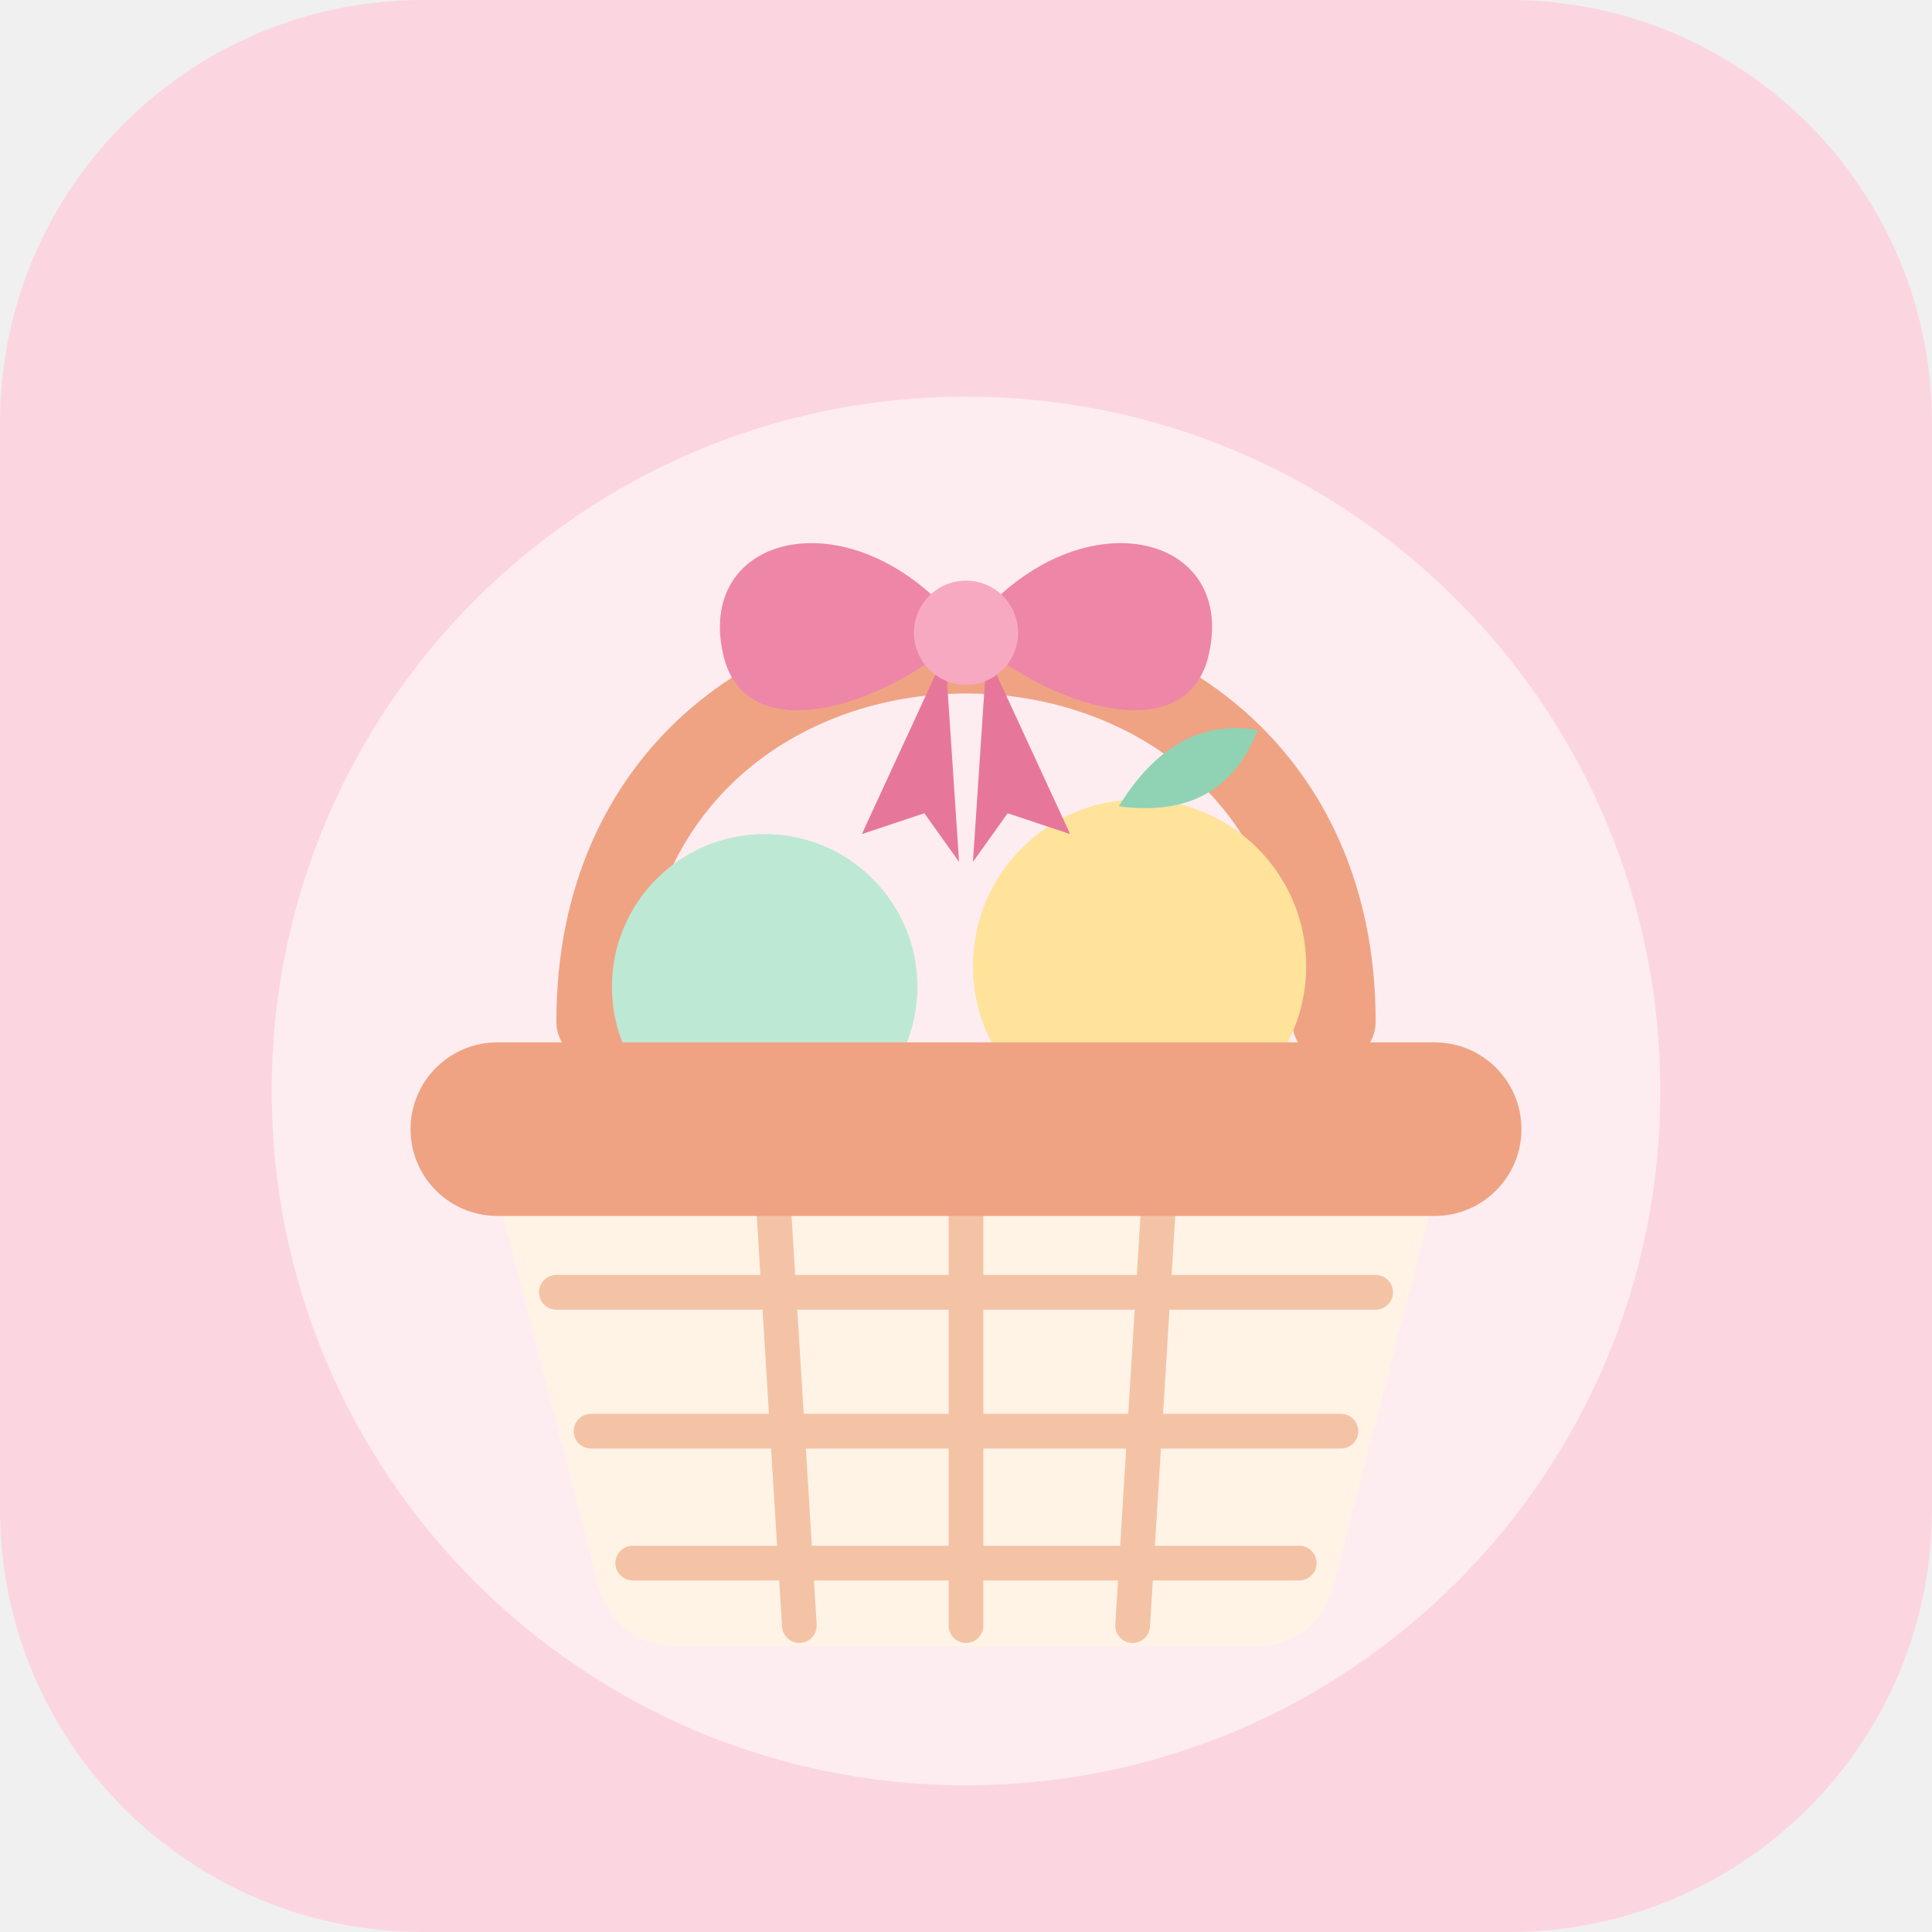
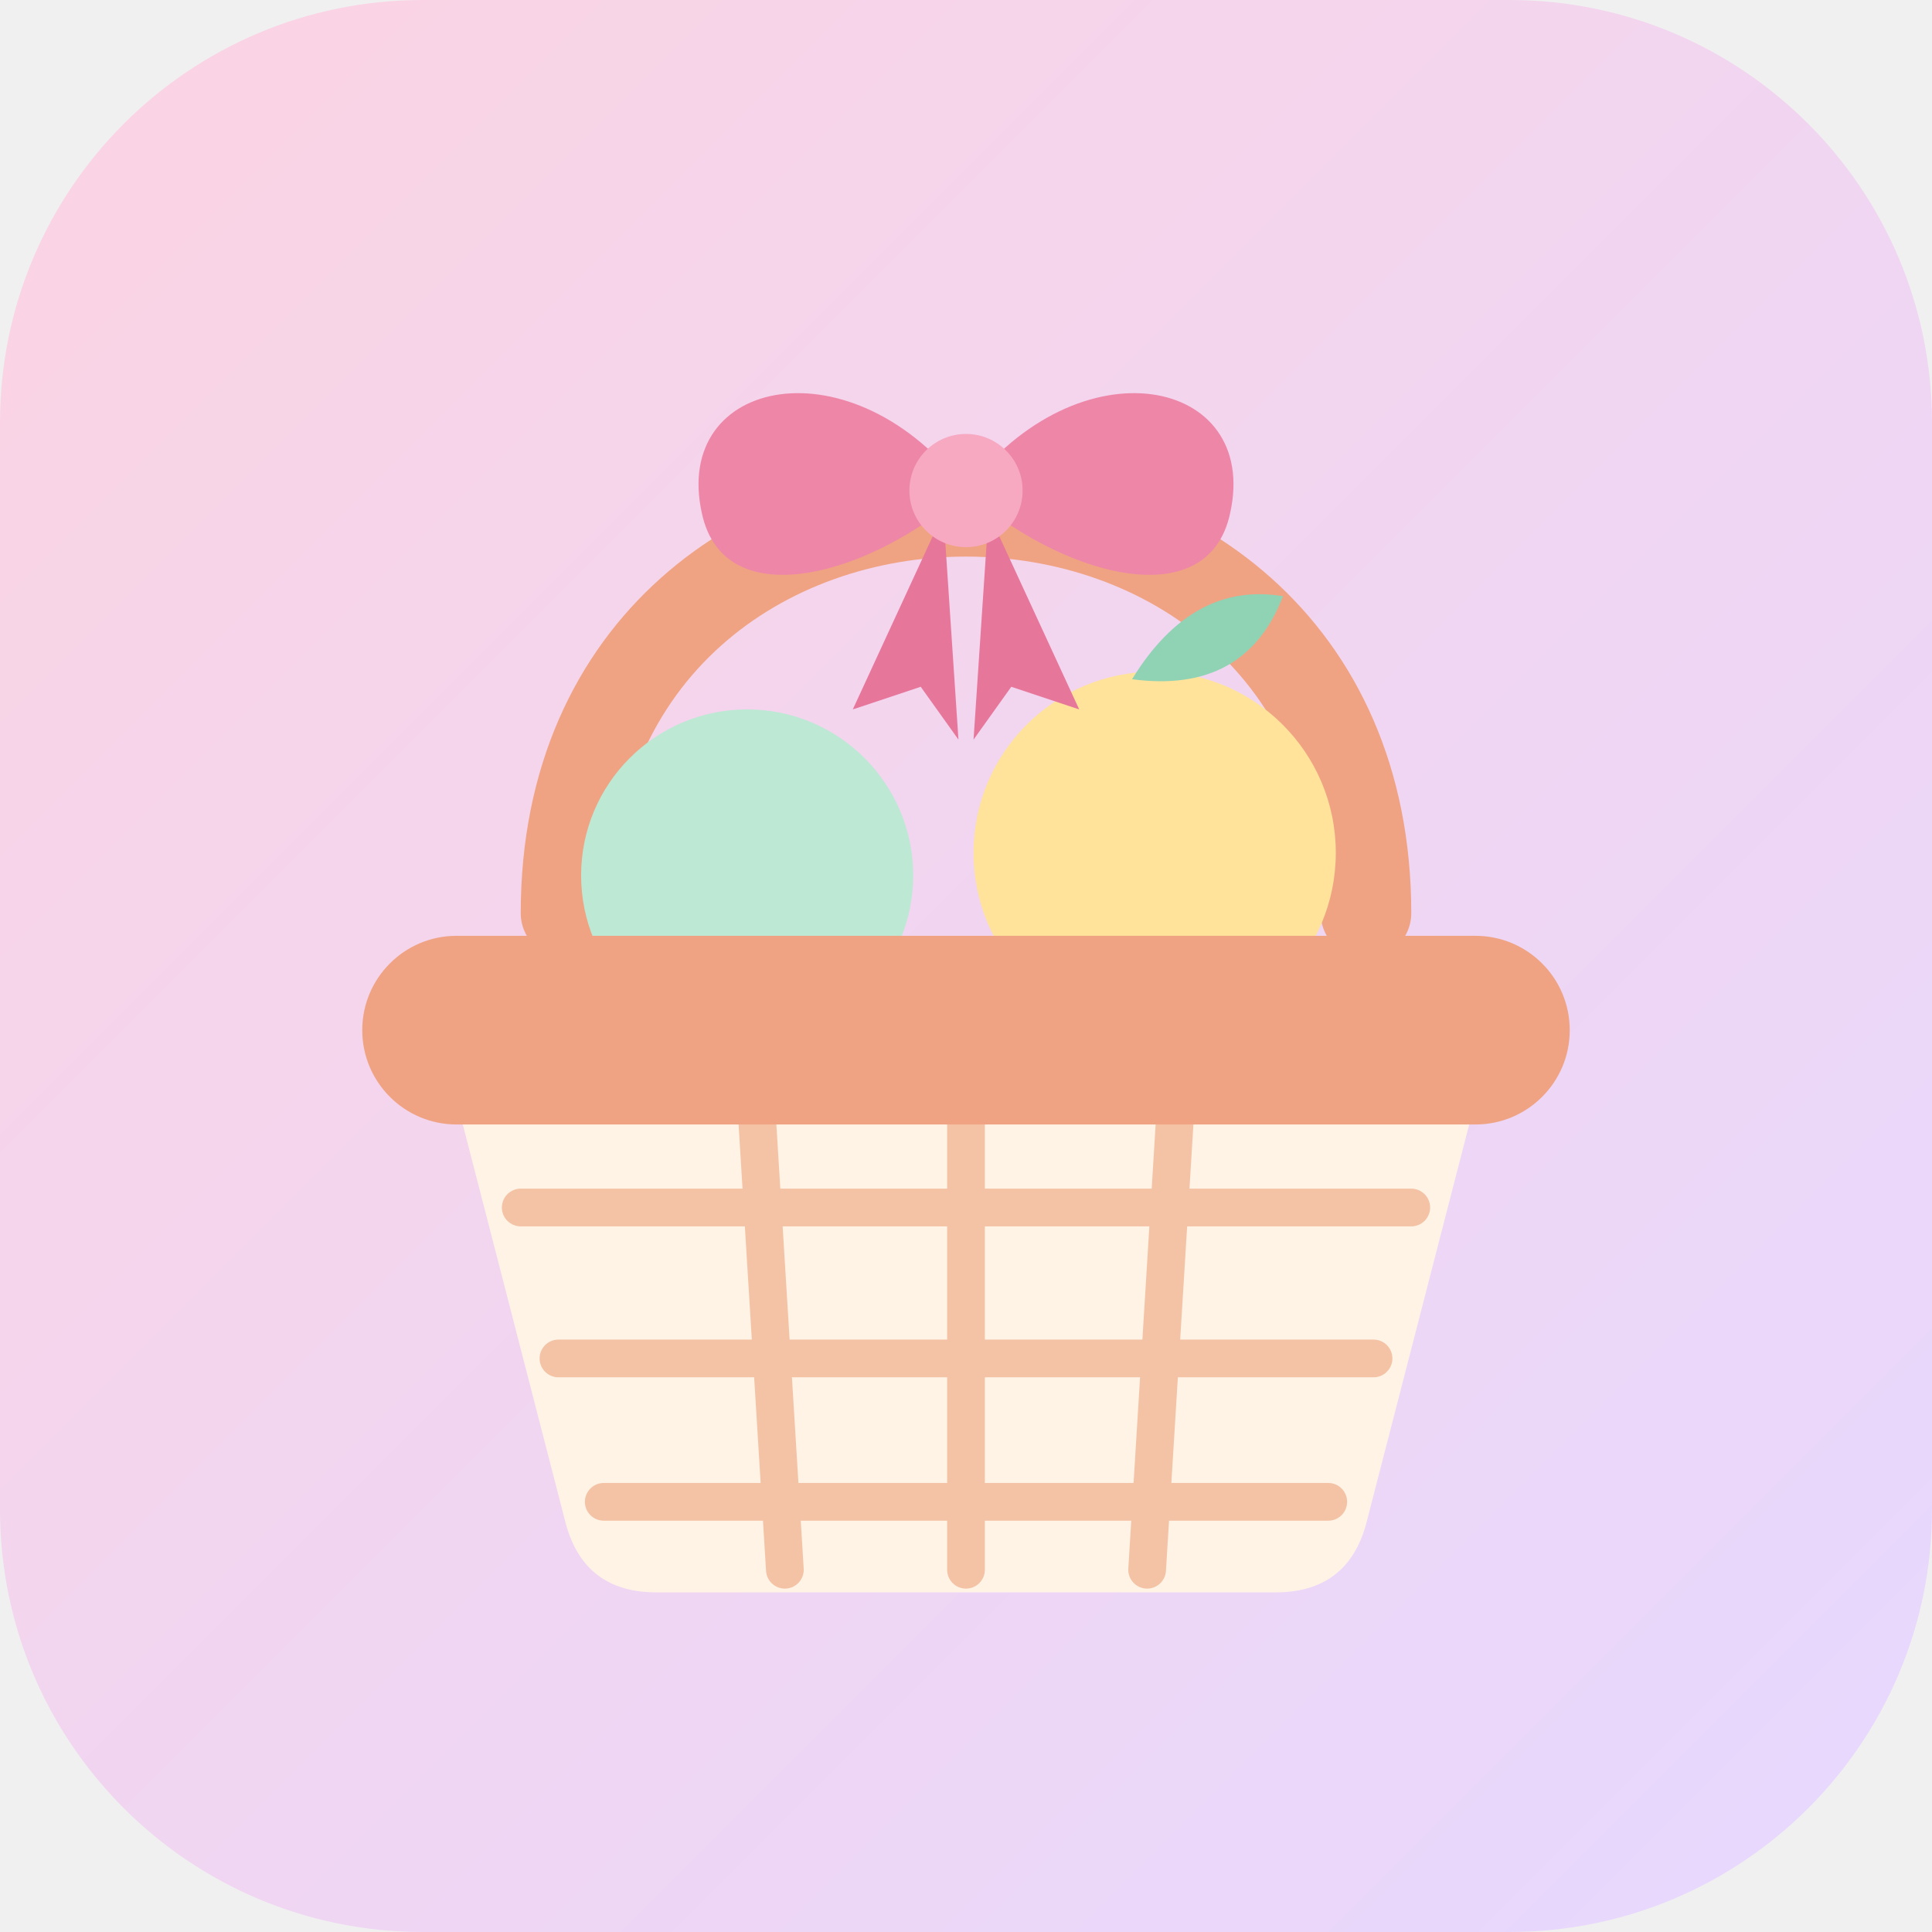
<svg xmlns="http://www.w3.org/2000/svg" viewBox="0 0 512 512">
-   <rect width="512" height="512" rx="112" fill="#FBD6E1" />
-   <g transform="translate(20.48 29.68) scale(0.92)">
-     <circle cx="256" cy="282" r="200" fill="#FFFFFF" opacity=".55" />
+   <defs>
+     <linearGradient id="g" x1="0" y1="0" x2="1" y2="1">
+       <stop offset="0" stop-color="#FCD3E2" />
+       <stop offset="1" stop-color="#E6D8FF" />
+     </linearGradient>
+   </defs>
+   <rect width="512" height="512" rx="112" fill="url(#g)" />
+   <g transform="translate(0.0 -20.0) scale(1.0)">
    <path d="M150 262 C150 120 362 120 362 262" fill="none" stroke="#EFA383" stroke-width="24" stroke-linecap="round" />
    <circle cx="198" cy="252" r="44" fill="#BDE8D4" />
    <circle cx="306" cy="246" r="48" fill="#FFE39A" />
    <path d="M300 200 q16 -26 40 -22 q-10 26 -40 22z" fill="#8FD3B4" />
    <path d="M118 300 L394 300 L362 424 Q357 442 338 442 L174 442 Q155 442 150 424 Z" fill="#FFF3E6" />
    <g stroke="#F4C3A6" stroke-width="10" stroke-linecap="round">
      <line x1="138" y1="340" x2="374" y2="340" />
      <line x1="148" y1="380" x2="364" y2="380" />
      <line x1="160" y1="418" x2="352" y2="418" />
      <line x1="200" y1="306" x2="208" y2="436" />
      <line x1="256" y1="306" x2="256" y2="436" />
      <line x1="312" y1="306" x2="304" y2="436" />
    </g>
    <rect x="96" y="268" width="320" height="50" rx="25" fill="#EFA383" />
    <g transform="translate(256 150)">
      <path d="M0 0 C-30 -40 -78 -30 -70 6 C-64 34 -24 22 0 0Z" fill="#EE86A8" />
      <path d="M0 0 C30 -40 78 -30 70 6 C64 34 24 22 0 0Z" fill="#EE86A8" />
      <path d="M-6 6 L-30 58 L-12 52 L-2 66 Z M6 6 L30 58 L12 52 L2 66 Z" fill="#E7769B" />
      <circle r="15" fill="#F7A9C2" />
    </g>
  </g>
</svg>
